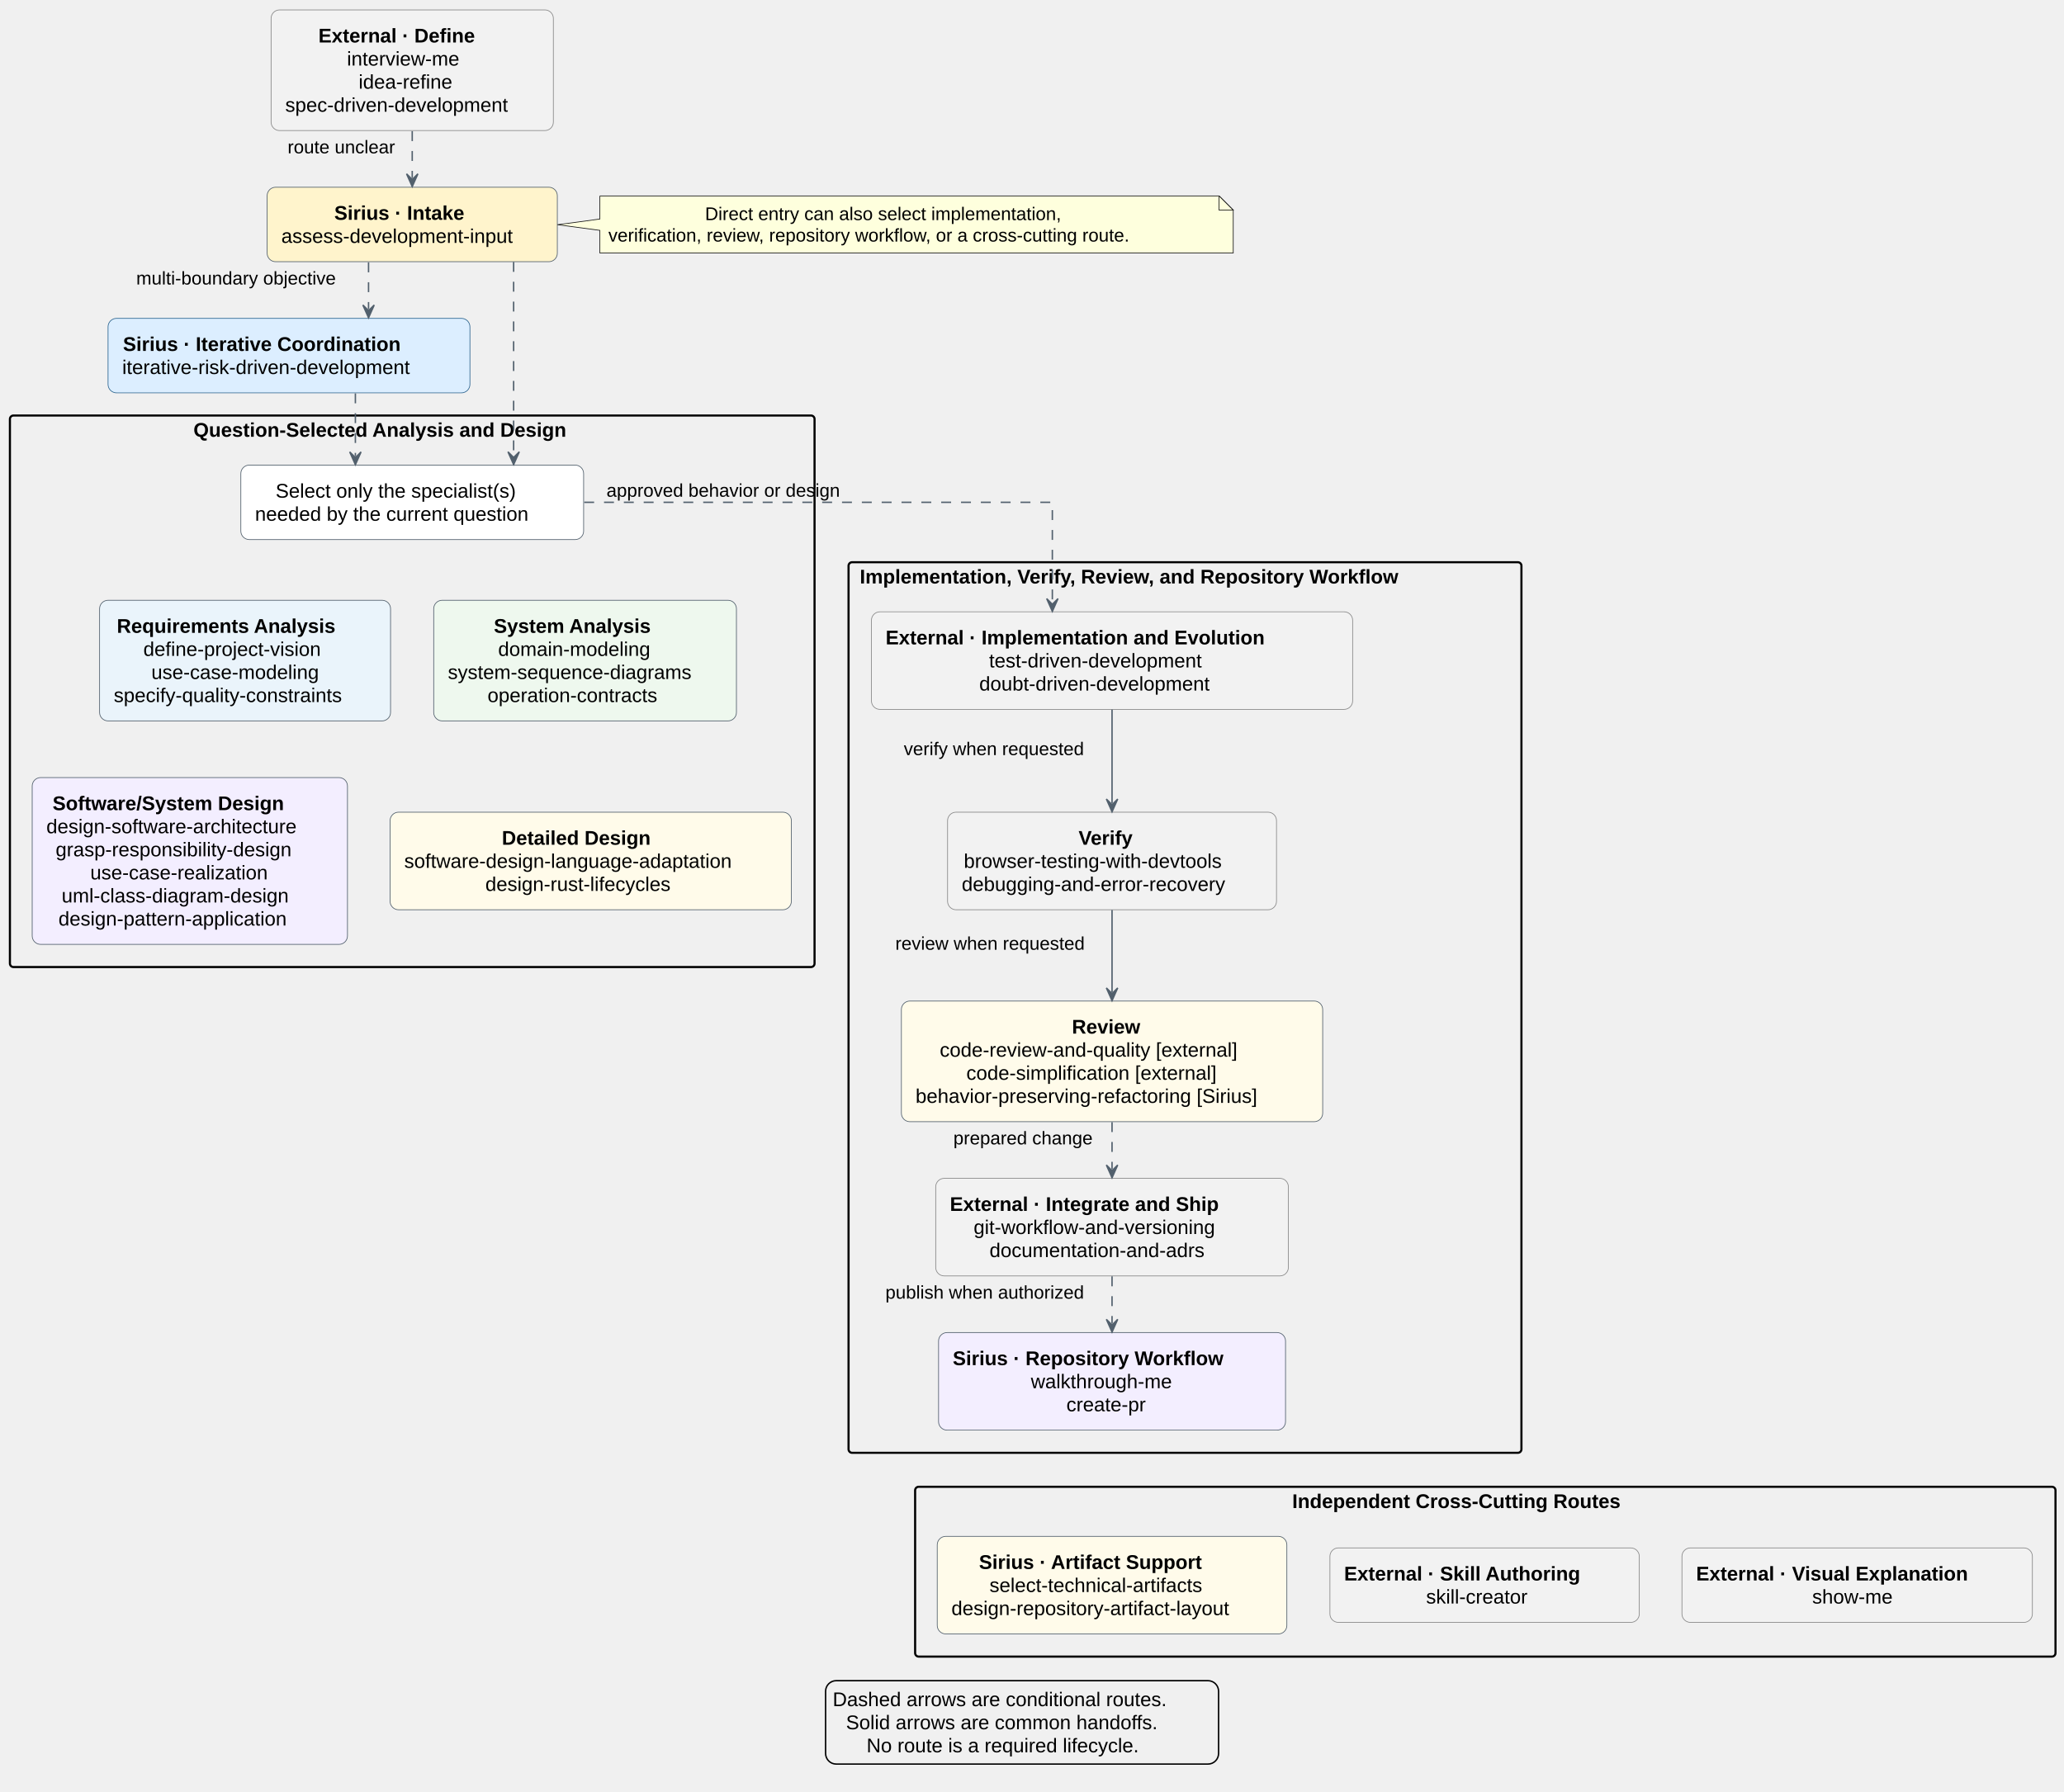
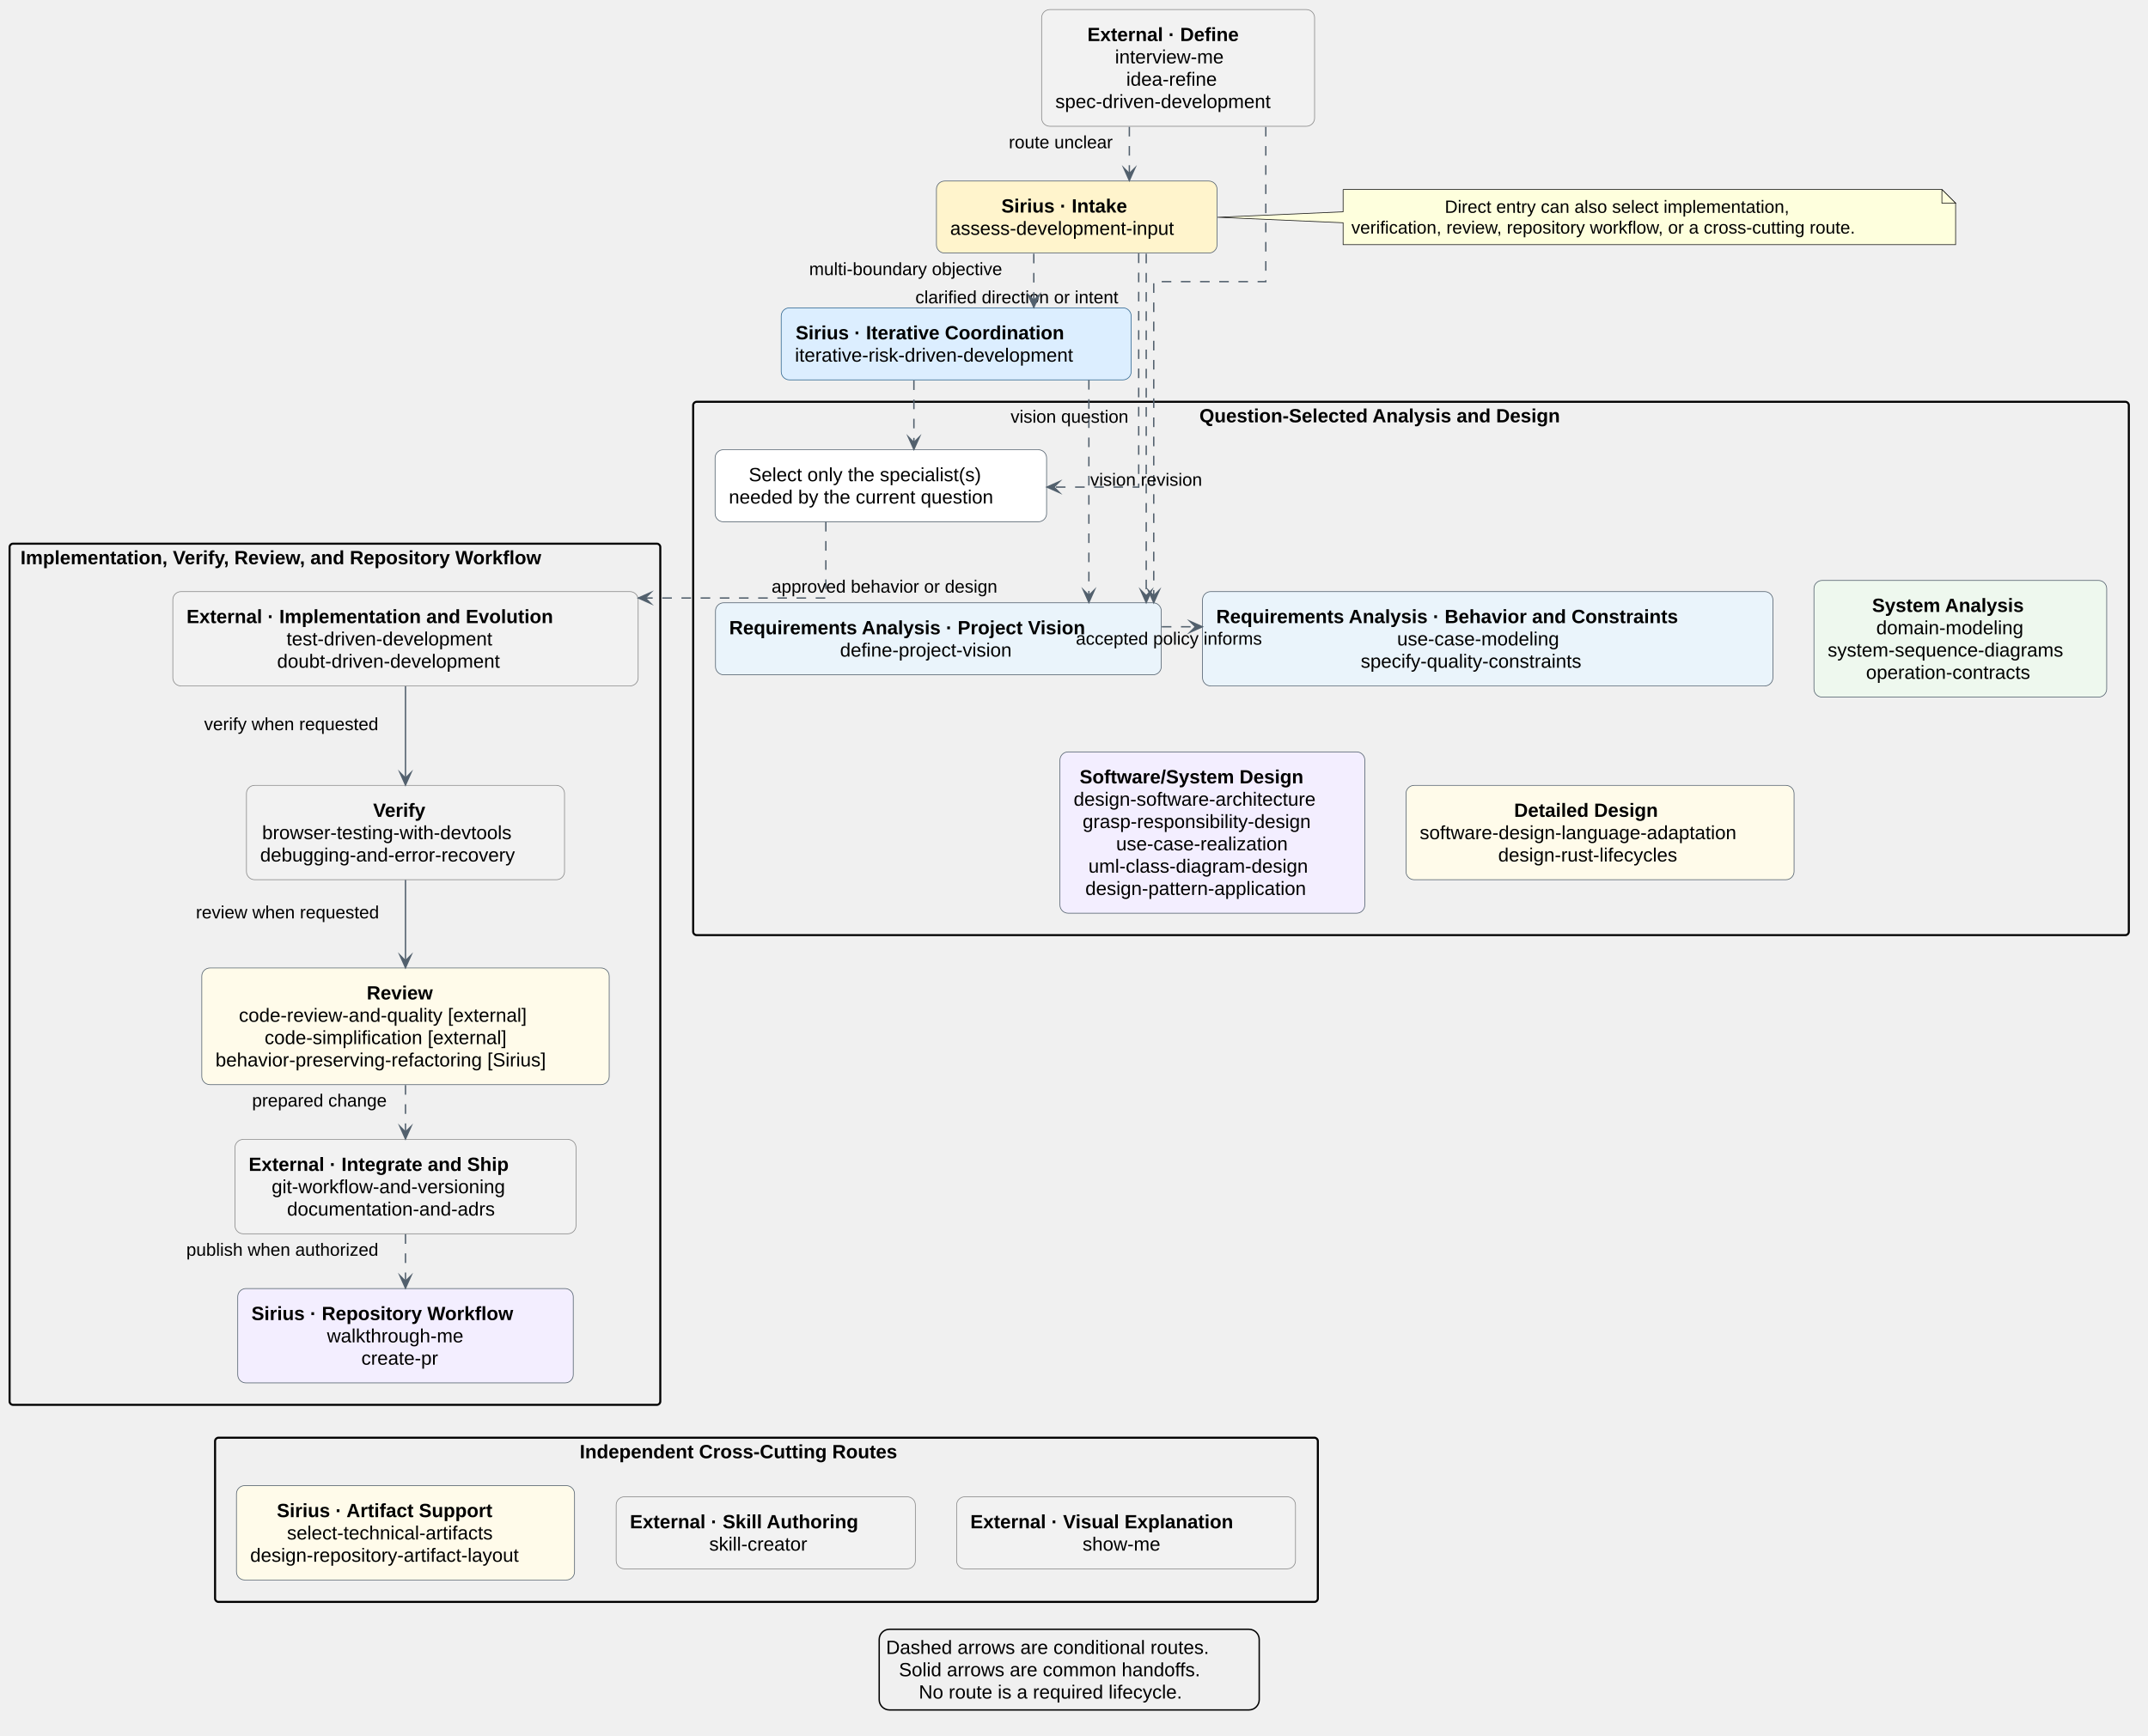
- <svg xmlns="http://www.w3.org/2000/svg" contentStyleType="text/css" data-diagram-type="CLASS" height="1265px" preserveAspectRatio="none" style="width:1457px;height:1265px;background:#FFFFFF;" version="1.1" viewBox="0 0 1457 1265" width="1457px" zoomAndPan="magnify">
+ <svg xmlns="http://www.w3.org/2000/svg" version="1.1" data-diagram-type="CLASS" style="width:1568px;height:1267px;background:#FFFFFF;" width="1568px" height="1267px" viewBox="0 0 1568 1267" zoomAndPan="magnify" preserveAspectRatio="none" contentStyleType="text/css">
  <defs />
-   <g>
-     <g class="cluster" data-qualified-name="analysis" data-source-line="47" id="ent0008">
-       <rect fill="none" height="389.41" rx="2.5" ry="2.5" style="stroke:#000000;stroke-width:1.5;" width="568" x="7" y="293.38" />
-       <text fill="#000000" font-family="Arial" font-size="14" font-weight="bold" lengthAdjust="spacing" textLength="308.896" x="136.552" y="308.375">Question-Selected Analysis and Design</text>
+   <g font-family="sans-serif" lengthAdjust="spacing">
+     <g class="cluster" data-qualified-name="analysis" id="ent0007" data-source-line="47">
+       <rect x="506" y="293.38" width="1048" height="389.41" fill="none" style="stroke:#000;stroke-width:1.5;" rx="2.5" ry="2.5" />
+       <text x="875.552" y="308.375" fill="#000" font-size="14" textLength="308.896" font-weight="700" font-family="Arial">Question-Selected Analysis and Design</text>
    </g>
-     <g class="cluster" data-qualified-name="delivery" data-source-line="84" id="ent0018">
-       <rect fill="none" height="628.79" rx="2.5" ry="2.5" style="stroke:#000000;stroke-width:1.5;" width="475" x="599" y="396.97" />
-       <text fill="#000000" font-family="Arial" font-size="14" font-weight="bold" lengthAdjust="spacing" textLength="459.122" x="606.939" y="411.965">Implementation, Verify, Review, and Repository Workflow</text>
+     <g class="cluster" data-qualified-name="delivery" id="ent0020" data-source-line="89">
+       <rect x="7" y="396.97" width="475" height="628.79" fill="none" style="stroke:#000;stroke-width:1.5;" rx="2.5" ry="2.5" />
+       <text x="14.939" y="411.965" fill="#000" font-size="14" textLength="459.122" font-weight="700" font-family="Arial">Implementation, Verify, Review, and Repository Workflow</text>
    </g>
-     <g class="cluster" data-qualified-name="crosscutting" data-source-line="118" id="ent0028">
-       <rect fill="none" height="119.89" rx="2.5" ry="2.5" style="stroke:#000000;stroke-width:1.5;" width="805" x="646" y="1049.76" />
-       <text fill="#000000" font-family="Arial" font-size="14" font-weight="bold" lengthAdjust="spacing" textLength="272.672" x="912.164" y="1064.755">Independent Cross-Cutting Routes</text>
+     <g class="cluster" data-qualified-name="crosscutting" id="ent0030" data-source-line="123">
+       <rect x="157" y="1049.76" width="805" height="119.89" fill="none" style="stroke:#000;stroke-width:1.5;" rx="2.5" ry="2.5" />
+       <text x="423.164" y="1064.755" fill="#000" font-size="14" textLength="272.672" font-weight="700" font-family="Arial">Independent Cross-Cutting Routes</text>
    </g>
-     <g class="entity" data-qualified-name="analysis.specialist" data-source-line="48" id="ent0009">
-       <rect fill="#FFFFFF" height="52.594" rx="6" ry="6" style="stroke:#52606D;stroke-width:0.5;" width="241.977" x="170.01" y="328.38" />
-       <text fill="#000000" font-family="Arial" font-size="14" lengthAdjust="spacing" textLength="192.869" x="194.564" y="351.375">Select only the specialist(s)</text>
-       <text fill="#000000" font-family="Arial" font-size="14" lengthAdjust="spacing" textLength="221.977" x="180.01" y="367.672">needed by the current question</text>
+     <g class="entity" data-qualified-name="analysis.specialist" id="ent0008" data-source-line="48">
+       <rect x="522.01" y="328.38" width="241.977" height="52.594" fill="#FFF" style="stroke:#52606D;stroke-width:0.5;" rx="6" ry="6" />
+       <text x="546.564" y="351.375" fill="#000" font-size="14" textLength="192.869" font-family="Arial">Select only the specialist(s)</text>
+       <text x="532.01" y="367.672" fill="#000" font-size="14" textLength="221.977" font-family="Arial">needed by the current question</text>
    </g>
-     <g class="entity" data-qualified-name="analysis.requirements" data-source-line="52" id="ent0010">
-       <rect fill="#EAF4FB" height="85.188" rx="6" ry="6" style="stroke:#52606D;stroke-width:0.5;" width="205.391" x="70.3" y="423.82" />
-       <text fill="#000000" font-family="Arial" font-size="14" font-weight="bold" lengthAdjust="spacing" textLength="181.05" x="82.47" y="446.815">Requirements Analysis</text>
-       <text fill="#000000" font-family="Arial" font-size="14" lengthAdjust="spacing" textLength="143.602" x="101.194" y="463.112">define-project-vision</text>
-       <text fill="#000000" font-family="Arial" font-size="14" lengthAdjust="spacing" textLength="132.31" x="106.841" y="479.409">use-case-modeling</text>
-       <text fill="#000000" font-family="Arial" font-size="14" lengthAdjust="spacing" textLength="185.391" x="80.3" y="495.706">specify-quality-constraints</text>
+     <g class="entity" data-qualified-name="analysis.vision" id="ent0009" data-source-line="52">
+       <rect x="522.3" y="440.12" width="325.409" height="52.594" fill="#EAF4FB" style="stroke:#52606D;stroke-width:0.5;" rx="6" ry="6" />
+       <text x="532.3" y="463.115" fill="#000" font-size="14" textLength="305.409" font-weight="700" font-family="Arial">Requirements Analysis · Project Vision</text>
+       <text x="613.203" y="479.412" fill="#000" font-size="14" textLength="143.603" font-family="Arial">define-project-vision</text>
    </g>
-     <g class="entity" data-qualified-name="analysis.systemAnalysis" data-source-line="58" id="ent0011">
-       <rect fill="#EEF8EE" height="85.188" rx="6" ry="6" style="stroke:#52606D;stroke-width:0.5;" width="213.69" x="306.16" y="423.82" />
-       <text fill="#000000" font-family="Arial" font-size="14" font-weight="bold" lengthAdjust="spacing" textLength="128.83" x="348.59" y="446.815">System Analysis</text>
-       <text fill="#000000" font-family="Arial" font-size="14" lengthAdjust="spacing" textLength="122.726" x="351.642" y="463.112">domain-modeling</text>
-       <text fill="#000000" font-family="Arial" font-size="14" lengthAdjust="spacing" textLength="193.69" x="316.16" y="479.409">system-sequence-diagrams</text>
-       <text fill="#000000" font-family="Arial" font-size="14" lengthAdjust="spacing" textLength="137.71" x="344.15" y="495.706">operation-contracts</text>
+     <g class="entity" data-qualified-name="analysis.requirements" id="ent0010" data-source-line="56">
+       <rect x="877.82" y="431.97" width="416.354" height="68.891" fill="#EAF4FB" style="stroke:#52606D;stroke-width:0.5;" rx="6" ry="6" />
+       <text x="887.82" y="454.965" fill="#000" font-size="14" textLength="396.354" font-weight="700" font-family="Arial">Requirements Analysis · Behavior and Constraints</text>
+       <text x="1019.842" y="471.262" fill="#000" font-size="14" textLength="132.31" font-family="Arial">use-case-modeling</text>
+       <text x="993.302" y="487.559" fill="#000" font-size="14" textLength="185.391" font-family="Arial">specify-quality-constraints</text>
    </g>
-     <g class="entity" data-qualified-name="analysis.softwareDesign" data-source-line="64" id="ent0012">
-       <rect fill="#F3EEFF" height="117.781" rx="6" ry="6" style="stroke:#52606D;stroke-width:0.5;" width="222.549" x="22.73" y="549.01" />
-       <text fill="#000000" font-family="Arial" font-size="14" font-weight="bold" lengthAdjust="spacing" textLength="193.806" x="37.102" y="572.005">Software/System Design</text>
-       <text fill="#000000" font-family="Arial" font-size="14" lengthAdjust="spacing" textLength="202.549" x="32.73" y="588.302">design-software-architecture</text>
-       <text fill="#000000" font-family="Arial" font-size="14" lengthAdjust="spacing" textLength="189.451" x="39.279" y="604.599">grasp-responsibility-design</text>
-       <text fill="#000000" font-family="Arial" font-size="14" lengthAdjust="spacing" textLength="140.54" x="63.734" y="620.896">use-case-realization</text>
-       <text fill="#000000" font-family="Arial" font-size="14" lengthAdjust="spacing" textLength="180.968" x="43.52" y="637.193">uml-class-diagram-design</text>
-       <text fill="#000000" font-family="Arial" font-size="14" lengthAdjust="spacing" textLength="185.459" x="41.275" y="653.49">design-pattern-application</text>
+     <g class="entity" data-qualified-name="analysis.systemAnalysis" id="ent0011" data-source-line="61">
+       <rect x="1324.16" y="423.82" width="213.689" height="85.188" fill="#EEF8EE" style="stroke:#52606D;stroke-width:0.5;" rx="6" ry="6" />
+       <text x="1366.59" y="446.815" fill="#000" font-size="14" textLength="128.83" font-weight="700" font-family="Arial">System Analysis</text>
+       <text x="1369.642" y="463.112" fill="#000" font-size="14" textLength="122.726" font-family="Arial">domain-modeling</text>
+       <text x="1334.16" y="479.409" fill="#000" font-size="14" textLength="193.689" font-family="Arial">system-sequence-diagrams</text>
+       <text x="1362.15" y="495.706" fill="#000" font-size="14" textLength="137.71" font-family="Arial">operation-contracts</text>
    </g>
-     <g class="entity" data-qualified-name="analysis.detailedDesign" data-source-line="72" id="ent0013">
-       <rect fill="#FFFBEA" height="68.891" rx="6" ry="6" style="stroke:#52606D;stroke-width:0.5;" width="283.272" x="275.36" y="573.45" />
-       <text fill="#000000" font-family="Arial" font-size="14" font-weight="bold" lengthAdjust="spacing" textLength="125.481" x="354.256" y="596.445">Detailed Design</text>
-       <text fill="#000000" font-family="Arial" font-size="14" lengthAdjust="spacing" textLength="263.272" x="285.36" y="612.742">software-design-language-adaptation</text>
-       <text fill="#000000" font-family="Arial" font-size="14" lengthAdjust="spacing" textLength="148.757" x="342.618" y="629.039">design-rust-lifecycles</text>
+     <g class="entity" data-qualified-name="analysis.softwareDesign" id="ent0012" data-source-line="67">
+       <rect x="773.73" y="549.01" width="222.549" height="117.781" fill="#F3EEFF" style="stroke:#52606D;stroke-width:0.5;" rx="6" ry="6" />
+       <text x="788.102" y="572.005" fill="#000" font-size="14" textLength="193.806" font-weight="700" font-family="Arial">Software/System Design</text>
+       <text x="783.73" y="588.302" fill="#000" font-size="14" textLength="202.549" font-family="Arial">design-software-architecture</text>
+       <text x="790.279" y="604.599" fill="#000" font-size="14" textLength="189.451" font-family="Arial">grasp-responsibility-design</text>
+       <text x="814.734" y="620.896" fill="#000" font-size="14" textLength="140.54" font-family="Arial">use-case-realization</text>
+       <text x="794.521" y="637.193" fill="#000" font-size="14" textLength="180.968" font-family="Arial">uml-class-diagram-design</text>
+       <text x="792.275" y="653.489" fill="#000" font-size="14" textLength="185.459" font-family="Arial">design-pattern-application</text>
    </g>
-     <g class="entity" data-qualified-name="delivery.implementation" data-source-line="85" id="ent0019">
-       <rect fill="#F2F2F2" height="68.891" rx="6" ry="6" style="stroke:#888888;stroke-width:0.5;" width="339.676" x="615.16" y="431.97" />
-       <text fill="#000000" font-family="Arial" font-size="14" font-weight="bold" lengthAdjust="spacing" textLength="319.676" x="625.16" y="454.965">External · Implementation and Evolution</text>
-       <text fill="#000000" font-family="Arial" font-size="14" lengthAdjust="spacing" textLength="173.647" x="698.175" y="471.262">test-driven-development</text>
-       <text fill="#000000" font-family="Arial" font-size="14" lengthAdjust="spacing" textLength="187.462" x="691.267" y="487.559">doubt-driven-development</text>
+     <g class="entity" data-qualified-name="analysis.detailedDesign" id="ent0013" data-source-line="75">
+       <rect x="1026.36" y="573.45" width="283.272" height="68.891" fill="#FFFBEA" style="stroke:#52606D;stroke-width:0.5;" rx="6" ry="6" />
+       <text x="1105.256" y="596.445" fill="#000" font-size="14" textLength="125.48" font-weight="700" font-family="Arial">Detailed Design</text>
+       <text x="1036.36" y="612.742" fill="#000" font-size="14" textLength="263.272" font-family="Arial">software-design-language-adaptation</text>
+       <text x="1093.618" y="629.039" fill="#000" font-size="14" textLength="148.757" font-family="Arial">design-rust-lifecycles</text>
    </g>
-     <g class="entity" data-qualified-name="delivery.verify" data-source-line="90" id="ent0020">
-       <rect fill="#F2F2F2" height="68.891" rx="6" ry="6" style="stroke:#888888;stroke-width:0.5;" width="232.194" x="668.9" y="573.45" />
-       <text fill="#000000" font-family="Arial" font-size="14" font-weight="bold" lengthAdjust="spacing" textLength="47.25" x="761.372" y="596.445">Verify</text>
-       <text fill="#000000" font-family="Arial" font-size="14" lengthAdjust="spacing" textLength="209.303" x="680.346" y="612.742">browser-testing-with-devtools</text>
-       <text fill="#000000" font-family="Arial" font-size="14" lengthAdjust="spacing" textLength="212.194" x="678.9" y="629.039">debugging-and-error-recovery</text>
+     <g class="entity" data-qualified-name="delivery.implementation" id="ent0021" data-source-line="90">
+       <rect x="126.16" y="431.97" width="339.676" height="68.891" fill="#F2F2F2" style="stroke:#888;stroke-width:0.5;" rx="6" ry="6" />
+       <text x="136.16" y="454.965" fill="#000" font-size="14" textLength="319.676" font-weight="700" font-family="Arial">External · Implementation and Evolution</text>
+       <text x="209.175" y="471.262" fill="#000" font-size="14" textLength="173.646" font-family="Arial">test-driven-development</text>
+       <text x="202.267" y="487.559" fill="#000" font-size="14" textLength="187.462" font-family="Arial">doubt-driven-development</text>
    </g>
-     <g class="entity" data-qualified-name="delivery.review" data-source-line="95" id="ent0021">
-       <rect fill="#FFFBEA" height="85.188" rx="6" ry="6" style="stroke:#52606D;stroke-width:0.5;" width="297.402" x="636.3" y="706.79" />
-       <text fill="#000000" font-family="Arial" font-size="14" font-weight="bold" lengthAdjust="spacing" textLength="56.629" x="756.687" y="729.785">Review</text>
-       <text fill="#000000" font-family="Arial" font-size="14" lengthAdjust="spacing" textLength="243.23" x="663.386" y="746.082">code-review-and-quality [external]</text>
-       <text fill="#000000" font-family="Arial" font-size="14" lengthAdjust="spacing" textLength="205.686" x="682.158" y="762.379">code-simplification [external]</text>
-       <text fill="#000000" font-family="Arial" font-size="14" lengthAdjust="spacing" textLength="277.402" x="646.3" y="778.676">behavior-preserving-refactoring [Sirius]</text>
+     <g class="entity" data-qualified-name="delivery.verify" id="ent0022" data-source-line="95">
+       <rect x="179.9" y="573.45" width="232.194" height="68.891" fill="#F2F2F2" style="stroke:#888;stroke-width:0.5;" rx="6" ry="6" />
+       <text x="272.372" y="596.445" fill="#000" font-size="14" textLength="47.25" font-weight="700" font-family="Arial">Verify</text>
+       <text x="191.346" y="612.742" fill="#000" font-size="14" textLength="209.303" font-family="Arial">browser-testing-with-devtools</text>
+       <text x="189.9" y="629.039" fill="#000" font-size="14" textLength="212.194" font-family="Arial">debugging-and-error-recovery</text>
    </g>
-     <g class="entity" data-qualified-name="delivery.integrate" data-source-line="101" id="ent0022">
-       <rect fill="#F2F2F2" height="68.891" rx="6" ry="6" style="stroke:#888888;stroke-width:0.5;" width="248.942" x="660.53" y="831.98" />
-       <text fill="#000000" font-family="Arial" font-size="14" font-weight="bold" lengthAdjust="spacing" textLength="228.942" x="670.53" y="854.975">External · Integrate and Ship</text>
-       <text fill="#000000" font-family="Arial" font-size="14" lengthAdjust="spacing" textLength="195.398" x="687.302" y="871.272">git-workflow-and-versioning</text>
-       <text fill="#000000" font-family="Arial" font-size="14" lengthAdjust="spacing" textLength="172.99" x="698.506" y="887.569">documentation-and-adrs</text>
+     <g class="entity" data-qualified-name="delivery.review" id="ent0023" data-source-line="100">
+       <rect x="147.3" y="706.79" width="297.402" height="85.188" fill="#FFFBEA" style="stroke:#52606D;stroke-width:0.5;" rx="6" ry="6" />
+       <text x="267.687" y="729.785" fill="#000" font-size="14" textLength="56.629" font-weight="700" font-family="Arial">Review</text>
+       <text x="174.386" y="746.082" fill="#000" font-size="14" textLength="243.229" font-family="Arial">code-review-and-quality [external]</text>
+       <text x="193.158" y="762.379" fill="#000" font-size="14" textLength="205.687" font-family="Arial">code-simplification [external]</text>
+       <text x="157.3" y="778.676" fill="#000" font-size="14" textLength="277.402" font-family="Arial">behavior-preserving-refactoring [Sirius]</text>
    </g>
-     <g class="entity" data-qualified-name="delivery.repository" data-source-line="106" id="ent0023">
-       <rect fill="#F3EEFF" height="68.891" rx="6" ry="6" style="stroke:#52606D;stroke-width:0.5;" width="244.93" x="662.54" y="940.87" />
-       <text fill="#000000" font-family="Arial" font-size="14" font-weight="bold" lengthAdjust="spacing" textLength="224.93" x="672.54" y="963.865">Sirius · Repository Workflow</text>
-       <text fill="#000000" font-family="Arial" font-size="14" lengthAdjust="spacing" textLength="114.645" x="727.682" y="980.162">walkthrough-me</text>
-       <text fill="#000000" font-family="Arial" font-size="14" lengthAdjust="spacing" textLength="64.442" x="752.784" y="996.459">create-pr</text>
+     <g class="entity" data-qualified-name="delivery.integrate" id="ent0024" data-source-line="106">
+       <rect x="171.53" y="831.98" width="248.942" height="68.891" fill="#F2F2F2" style="stroke:#888;stroke-width:0.5;" rx="6" ry="6" />
+       <text x="181.53" y="854.975" fill="#000" font-size="14" textLength="228.942" font-weight="700" font-family="Arial">External · Integrate and Ship</text>
+       <text x="198.302" y="871.272" fill="#000" font-size="14" textLength="195.398" font-family="Arial">git-workflow-and-versioning</text>
+       <text x="209.506" y="887.569" fill="#000" font-size="14" textLength="172.99" font-family="Arial">documentation-and-adrs</text>
    </g>
-     <g class="entity" data-qualified-name="crosscutting.support" data-source-line="119" id="ent0029">
-       <rect fill="#FFFBEA" height="68.891" rx="6" ry="6" style="stroke:#52606D;stroke-width:0.5;" width="246.789" x="661.61" y="1084.76" />
-       <text fill="#000000" font-family="Arial" font-size="14" font-weight="bold" lengthAdjust="spacing" textLength="187.893" x="691.058" y="1107.755">Sirius · Artifact Support</text>
-       <text fill="#000000" font-family="Arial" font-size="14" lengthAdjust="spacing" textLength="173.004" x="698.503" y="1124.052">select-technical-artifacts</text>
-       <text fill="#000000" font-family="Arial" font-size="14" lengthAdjust="spacing" textLength="226.789" x="671.61" y="1140.349">design-repository-artifact-layout</text>
+     <g class="entity" data-qualified-name="delivery.repository" id="ent0025" data-source-line="111">
+       <rect x="173.54" y="940.87" width="244.93" height="68.891" fill="#F3EEFF" style="stroke:#52606D;stroke-width:0.5;" rx="6" ry="6" />
+       <text x="183.54" y="963.865" fill="#000" font-size="14" textLength="224.93" font-weight="700" font-family="Arial">Sirius · Repository Workflow</text>
+       <text x="238.682" y="980.162" fill="#000" font-size="14" textLength="114.646" font-family="Arial">walkthrough-me</text>
+       <text x="263.784" y="996.459" fill="#000" font-size="14" textLength="64.442" font-family="Arial">create-pr</text>
    </g>
-     <g class="entity" data-qualified-name="crosscutting.authoring" data-source-line="124" id="ent0030">
-       <rect fill="#F2F2F2" height="52.594" rx="6" ry="6" style="stroke:#888888;stroke-width:0.5;" width="218.399" x="938.8" y="1092.91" />
-       <text fill="#000000" font-family="Arial" font-size="14" font-weight="bold" lengthAdjust="spacing" textLength="198.399" x="948.8" y="1115.905">External · Skill Authoring</text>
-       <text fill="#000000" font-family="Arial" font-size="14" lengthAdjust="spacing" textLength="82.578" x="1006.711" y="1132.202">skill-creator</text>
+     <g class="entity" data-qualified-name="crosscutting.support" id="ent0031" data-source-line="124">
+       <rect x="172.61" y="1084.76" width="246.789" height="68.891" fill="#FFFBEA" style="stroke:#52606D;stroke-width:0.5;" rx="6" ry="6" />
+       <text x="202.058" y="1107.755" fill="#000" font-size="14" textLength="187.893" font-weight="700" font-family="Arial">Sirius · Artifact Support</text>
+       <text x="209.503" y="1124.052" fill="#000" font-size="14" textLength="173.004" font-family="Arial">select-technical-artifacts</text>
+       <text x="182.61" y="1140.349" fill="#000" font-size="14" textLength="226.789" font-family="Arial">design-repository-artifact-layout</text>
    </g>
-     <g class="entity" data-qualified-name="crosscutting.visual" data-source-line="128" id="ent0031">
-       <rect fill="#F2F2F2" height="52.594" rx="6" ry="6" style="stroke:#888888;stroke-width:0.5;" width="247.37" x="1187.31" y="1092.91" />
-       <text fill="#000000" font-family="Arial" font-size="14" font-weight="bold" lengthAdjust="spacing" textLength="227.37" x="1197.31" y="1115.905">External · Visual Explanation</text>
-       <text fill="#000000" font-family="Arial" font-size="14" lengthAdjust="spacing" textLength="63.485" x="1279.252" y="1132.202">show-me</text>
+     <g class="entity" data-qualified-name="crosscutting.authoring" id="ent0032" data-source-line="129">
+       <rect x="449.8" y="1092.91" width="218.399" height="52.594" fill="#F2F2F2" style="stroke:#888;stroke-width:0.5;" rx="6" ry="6" />
+       <text x="459.8" y="1115.905" fill="#000" font-size="14" textLength="198.399" font-weight="700" font-family="Arial">External · Skill Authoring</text>
+       <text x="517.711" y="1132.202" fill="#000" font-size="14" textLength="82.578" font-family="Arial">skill-creator</text>
    </g>
-     <g class="entity" data-qualified-name="define" data-source-line="27" id="ent0002">
-       <rect fill="#F2F2F2" height="85.188" rx="6" ry="6" style="stroke:#888888;stroke-width:0.5;" width="199.252" x="191.37" y="7" />
-       <text fill="#000000" font-family="Arial" font-size="14" font-weight="bold" lengthAdjust="spacing" textLength="132.433" x="224.78" y="29.995">External · Define</text>
-       <text fill="#000000" font-family="Arial" font-size="14" lengthAdjust="spacing" textLength="92.162" x="244.915" y="46.292">interview-me</text>
-       <text fill="#000000" font-family="Arial" font-size="14" lengthAdjust="spacing" textLength="75.694" x="253.149" y="62.589">idea-refine</text>
-       <text fill="#000000" font-family="Arial" font-size="14" lengthAdjust="spacing" textLength="179.252" x="201.37" y="78.886">spec-driven-development</text>
+     <g class="entity" data-qualified-name="crosscutting.visual" id="ent0033" data-source-line="133">
+       <rect x="698.31" y="1092.91" width="247.37" height="52.594" fill="#F2F2F2" style="stroke:#888;stroke-width:0.5;" rx="6" ry="6" />
+       <text x="708.31" y="1115.905" fill="#000" font-size="14" textLength="227.37" font-weight="700" font-family="Arial">External · Visual Explanation</text>
+       <text x="790.252" y="1132.202" fill="#000" font-size="14" textLength="63.485" font-family="Arial">show-me</text>
    </g>
-     <g class="entity" data-qualified-name="assess" data-source-line="33" id="ent0003">
-       <rect fill="#FFF4CC" height="52.594" rx="6" ry="6" style="stroke:#52606D;stroke-width:0.5;" width="204.837" x="188.58" y="132.19" />
-       <text fill="#000000" font-family="Arial" font-size="14" font-weight="bold" lengthAdjust="spacing" textLength="110.072" x="235.962" y="155.185">Sirius · Intake</text>
-       <text fill="#000000" font-family="Arial" font-size="14" lengthAdjust="spacing" textLength="184.837" x="198.58" y="171.482">assess-development-input</text>
+     <g class="entity" data-qualified-name="define" id="ent0001" data-source-line="27">
+       <rect x="760.37" y="7" width="199.252" height="85.188" fill="#F2F2F2" style="stroke:#888;stroke-width:0.5;" rx="6" ry="6" />
+       <text x="793.78" y="29.995" fill="#000" font-size="14" textLength="132.433" font-weight="700" font-family="Arial">External · Define</text>
+       <text x="813.915" y="46.292" fill="#000" font-size="14" textLength="92.162" font-family="Arial">interview-me</text>
+       <text x="822.149" y="62.589" fill="#000" font-size="14" textLength="75.694" font-family="Arial">idea-refine</text>
+       <text x="770.37" y="78.886" fill="#000" font-size="14" textLength="179.252" font-family="Arial">spec-driven-development</text>
    </g>
-     <g class="entity" data-qualified-name="iterative" data-source-line="37" id="ent0004">
-       <rect fill="#DCEEFF" height="52.594" rx="6" ry="6" style="stroke:#2F6690;stroke-width:0.5;" width="255.464" x="76.27" y="224.78" />
-       <text fill="#000000" font-family="Arial" font-size="14" font-weight="bold" lengthAdjust="spacing" textLength="234.411" x="86.796" y="247.775">Sirius · Iterative Coordination</text>
-       <text fill="#000000" font-family="Arial" font-size="14" lengthAdjust="spacing" textLength="235.464" x="86.27" y="264.072">iterative-risk-driven-development</text>
+     <g class="entity" data-qualified-name="assess" id="ent0002" data-source-line="33">
+       <rect x="683.58" y="132.19" width="204.837" height="52.594" fill="#FFF4CC" style="stroke:#52606D;stroke-width:0.5;" rx="6" ry="6" />
+       <text x="730.962" y="155.185" fill="#000" font-size="14" textLength="110.072" font-weight="700" font-family="Arial">Sirius · Intake</text>
+       <text x="693.58" y="171.482" fill="#000" font-size="14" textLength="184.837" font-family="Arial">assess-development-input</text>
    </g>
-     <g class="entity" data-qualified-name="GMN5" data-source-line="43" id="ent0006">
-       <path d="M423.45,138.35 L423.45,154.65 L393.49,158.65 L423.45,162.65 L423.45,178.616 A0,0 0 0 0 423.45,178.616 L870.556,178.616 A0,0 0 0 0 870.556,178.616 L870.556,148.35 L860.556,138.35 L423.45,138.35 A0,0 0 0 0 423.45,138.35" fill="#FEFFDD" style="stroke:#181818;stroke-width:0.5;" />
-       <path d="M860.556,138.35 L860.556,148.35 L870.556,148.35 L860.556,138.35" fill="#FEFFDD" style="stroke:#181818;stroke-width:0.5;" />
-       <text fill="#000000" font-family="Arial" font-size="13" lengthAdjust="spacing" textLength="289.663" x="497.671" y="155.417">Direct entry can also select implementation,</text>
-       <text fill="#000000" font-family="Arial" font-size="13" lengthAdjust="spacing" textLength="426.106" x="429.45" y="170.55">verification, review, repository workflow, or a cross-cutting route.</text>
+     <g class="entity" data-qualified-name="iterative" id="ent0003" data-source-line="37">
+       <rect x="570.27" y="224.78" width="255.464" height="52.594" fill="#DCEEFF" style="stroke:#2F6690;stroke-width:0.5;" rx="6" ry="6" />
+       <text x="580.796" y="247.775" fill="#000" font-size="14" textLength="234.411" font-weight="700" font-family="Arial">Sirius · Iterative Coordination</text>
+       <text x="580.27" y="264.072" fill="#000" font-size="14" textLength="235.464" font-family="Arial">iterative-risk-driven-development</text>
    </g>
-     <g class="link" data-entity-1="ent0019" data-entity-2="ent0020" data-link-type="dependency" data-source-line="112" id="lnk24">
-       <path codeLine="112" d="M785,501.03 C785,522.95 785,545.21 785,567.16" fill="none" id="implementation-to-verify" style="stroke:#52606D;stroke-width:1;" />
-       <polygon fill="#52606D" points="785,573.16,789,564.16,785,568.16,781,564.16,785,573.16" style="stroke:#52606D;stroke-width:1;" />
-       <text fill="#000000" font-family="Arial" font-size="13" lengthAdjust="spacing" textLength="146.244" x="638" y="533.157">verify when requested</text>
+     <g class="entity" data-qualified-name="GMN4" id="ent0005" data-source-line="43">
+       <path d="M980.45,138.35 L980.45,154.65 L888.79,158.65 L980.45,162.65 L980.45,178.616 A0,0 0 0 0 980.45,178.616 L1427.555,178.616 A0,0 0 0 0 1427.555,178.616 L1427.555,148.35 L1417.555,138.35 L980.45,138.35 A0,0 0 0 0 980.45,138.35" style="stroke:#181818;stroke-width:0.5;" fill="#FEFFDD" />
+       <path d="M1417.555,138.35 L1417.555,148.35 L1427.555,148.35 L1417.555,138.35" style="stroke:#181818;stroke-width:0.5;" fill="#FEFFDD" />
+       <text x="1054.671" y="155.417" fill="#000" font-size="13" textLength="289.663" font-family="Arial">Direct entry can also select implementation,</text>
+       <text x="986.45" y="170.55" fill="#000" font-size="13" textLength="426.105" font-family="Arial">verification, review, repository workflow, or a cross-cutting route.</text>
    </g>
-     <g class="link" data-entity-1="ent0020" data-entity-2="ent0021" data-link-type="dependency" data-source-line="113" id="lnk25">
-       <path codeLine="113" d="M785,642.51 C785,661.82 785,680.03 785,700.53" fill="none" id="verify-to-review" style="stroke:#52606D;stroke-width:1;" />
-       <polygon fill="#52606D" points="785,706.53,789,697.53,785,701.53,781,697.53,785,706.53" style="stroke:#52606D;stroke-width:1;" />
-       <text fill="#000000" font-family="Arial" font-size="13" lengthAdjust="spacing" textLength="152.604" x="632" y="670.587">review when requested</text>
+     <g class="link" data-entity-1="ent0009" data-entity-2="ent0010" id="lnk43" data-source-line="149" data-link-type="dependency">
+       <path d="M848.1,457.65 C857.86,457.65 862.74,457.65 872.65,457.65" style="stroke:#52606D;stroke-width:1;stroke-dasharray:7,7;" fill="none" id="vision-to-requirements-1" codeLine="149" />
+       <polygon points="877.65,457.65,868.65,453.65,872.65,457.65,868.65,461.65,877.65,457.65" fill="#52606D" style="stroke:#52606D;stroke-width:1;stroke-linejoin:miter;stroke-miterlimit:10;" />
+       <text x="785.37" y="470.717" fill="#000" font-size="13" textLength="155.556" font-family="Arial">accepted policy informs</text>
    </g>
-     <g class="link" data-entity-1="ent0021" data-entity-2="ent0022" data-link-type="dependency" data-source-line="114" id="lnk26">
-       <path codeLine="114" d="M785,792.3 C785,805.22 785,813.23 785,825.56" fill="none" id="review-to-integrate" style="stroke:#52606D;stroke-width:1;stroke-dasharray:7,7;" />
-       <polygon fill="#52606D" points="785,831.56,789,822.56,785,826.56,781,822.56,785,831.56" style="stroke:#52606D;stroke-width:1;" />
-       <text fill="#000000" font-family="Arial" font-size="13" lengthAdjust="spacing" textLength="111.382" x="673" y="807.997">prepared change</text>
+     <g class="link" data-entity-1="ent0021" data-entity-2="ent0022" id="lnk26" data-source-line="117" data-link-type="dependency">
+       <path d="M296,501.03 C296,522.95 296,546.21 296,568.16" style="stroke:#52606D;stroke-width:1;" fill="none" id="implementation-to-verify" codeLine="117" />
+       <polygon points="296,573.16,300,564.16,296,568.16,292,564.16,296,573.16" fill="#52606D" style="stroke:#52606D;stroke-width:1;stroke-linejoin:miter;stroke-miterlimit:10;" />
+       <text x="149" y="533.157" fill="#000" font-size="13" textLength="146.244" font-family="Arial">verify when requested</text>
    </g>
-     <g class="link" data-entity-1="ent0022" data-entity-2="ent0023" data-link-type="dependency" data-source-line="115" id="lnk27">
-       <path codeLine="115" d="M785,901.18 C785,913.75 785,921.94 785,934.52" fill="none" id="integrate-to-repository" style="stroke:#52606D;stroke-width:1;stroke-dasharray:7,7;" />
-       <polygon fill="#52606D" points="785,940.52,789,931.52,785,935.52,781,931.52,785,940.52" style="stroke:#52606D;stroke-width:1;" />
-       <text fill="#000000" font-family="Arial" font-size="13" lengthAdjust="spacing" textLength="159.878" x="625" y="916.917">publish when authorized</text>
+     <g class="link" data-entity-1="ent0022" data-entity-2="ent0023" id="lnk27" data-source-line="118" data-link-type="dependency">
+       <path d="M296,642.51 C296,661.82 296,681.03 296,701.53" style="stroke:#52606D;stroke-width:1;" fill="none" id="verify-to-review" codeLine="118" />
+       <polygon points="296,706.53,300,697.53,296,701.53,292,697.53,296,706.53" fill="#52606D" style="stroke:#52606D;stroke-width:1;stroke-linejoin:miter;stroke-miterlimit:10;" />
+       <text x="143" y="670.587" fill="#000" font-size="13" textLength="152.604" font-family="Arial">review when requested</text>
    </g>
-     <g class="link" data-entity-1="ent0002" data-entity-2="ent0003" data-link-type="dependency" data-source-line="137" id="lnk34">
-       <path codeLine="137" d="M291,92.63 C291,105.83 291,113.96 291,125.74" fill="none" id="define-to-assess" style="stroke:#52606D;stroke-width:1;stroke-dasharray:7,7;" />
-       <polygon fill="#52606D" points="291,131.74,295,122.74,291,126.74,287,122.74,291,131.74" style="stroke:#52606D;stroke-width:1;" />
-       <text fill="#000000" font-family="Arial" font-size="13" lengthAdjust="spacing" textLength="87.312" x="203" y="108.257">route unclear</text>
+     <g class="link" data-entity-1="ent0023" data-entity-2="ent0024" id="lnk28" data-source-line="119" data-link-type="dependency">
+       <path d="M296,792.3 C296,805.22 296,814.23 296,826.56" style="stroke:#52606D;stroke-width:1;stroke-dasharray:7,7;" fill="none" id="review-to-integrate" codeLine="119" />
+       <polygon points="296,831.56,300,822.56,296,826.56,292,822.56,296,831.56" fill="#52606D" style="stroke:#52606D;stroke-width:1;stroke-linejoin:miter;stroke-miterlimit:10;" />
+       <text x="184" y="807.997" fill="#000" font-size="13" textLength="111.382" font-family="Arial">prepared change</text>
    </g>
-     <g class="link" data-entity-1="ent0003" data-entity-2="ent0004" data-link-type="dependency" data-source-line="138" id="lnk35">
-       <path codeLine="138" d="M260.16,185.27 C260.16,197.55 260.16,206.08 260.16,218.36" fill="none" id="assess-to-iterative" style="stroke:#52606D;stroke-width:1;stroke-dasharray:7,7;" />
-       <polygon fill="#52606D" points="260.16,224.36,264.16,215.36,260.16,219.36,256.16,215.36,260.16,224.36" style="stroke:#52606D;stroke-width:1;" />
-       <text fill="#000000" font-family="Arial" font-size="13" lengthAdjust="spacing" textLength="163.351" x="96.16" y="200.877">multi-boundary objective</text>
+     <g class="link" data-entity-1="ent0024" data-entity-2="ent0025" id="lnk29" data-source-line="120" data-link-type="dependency">
+       <path d="M296,901.18 C296,913.75 296,922.94 296,935.52" style="stroke:#52606D;stroke-width:1;stroke-dasharray:7,7;" fill="none" id="integrate-to-repository" codeLine="120" />
+       <polygon points="296,940.52,300,931.52,296,935.52,292,931.52,296,940.52" fill="#52606D" style="stroke:#52606D;stroke-width:1;stroke-linejoin:miter;stroke-miterlimit:10;" />
+       <text x="136" y="916.917" fill="#000" font-size="13" textLength="159.878" font-family="Arial">publish when authorized</text>
    </g>
-     <g class="link" data-entity-1="ent0003" data-entity-2="ent0009" data-link-type="dependency" data-source-line="139" id="lnk36">
-       <path codeLine="139" d="M362.58,184.94 C362.58,222.39 362.58,284.45 362.58,322.01" fill="none" id="assess-to-specialist" style="stroke:#52606D;stroke-width:1;stroke-dasharray:7,7;" />
-       <polygon fill="#52606D" points="362.58,328.01,366.58,319.01,362.58,323.01,358.58,319.01,362.58,328.01" style="stroke:#52606D;stroke-width:1;" />
+     <g class="link" data-entity-1="ent0001" data-entity-2="ent0002" id="lnk36" data-source-line="142" data-link-type="dependency">
+       <path d="M824.4,92.63 C824.4,105.83 824.4,114.96 824.4,126.74" style="stroke:#52606D;stroke-width:1;stroke-dasharray:7,7;" fill="none" id="define-to-assess" codeLine="142" />
+       <polygon points="824.4,131.74,828.4,122.74,824.4,126.74,820.4,122.74,824.4,131.74" fill="#52606D" style="stroke:#52606D;stroke-width:1;stroke-linejoin:miter;stroke-miterlimit:10;" />
+       <text x="736.4" y="108.257" fill="#000" font-size="13" textLength="87.312" font-family="Arial">route unclear</text>
    </g>
-     <g class="link" data-entity-1="ent0004" data-entity-2="ent0009" data-link-type="dependency" data-source-line="140" id="lnk37">
-       <path codeLine="140" d="M250.87,277.76 C250.87,293.22 250.87,306.63 250.87,322.09" fill="none" id="iterative-to-specialist" style="stroke:#52606D;stroke-width:1;stroke-dasharray:7,7;" />
-       <polygon fill="#52606D" points="250.87,328.09,254.87,319.09,250.87,323.09,246.87,319.09,250.87,328.09" style="stroke:#52606D;stroke-width:1;" />
+     <g class="link" data-entity-1="ent0001" data-entity-2="ent0009" id="lnk37" data-source-line="143" data-link-type="dependency">
+       <path d="M924.02,92.65 C924.02,138.84 924.02,205.65 924.02,205.65 C924.02,205.65 842.21,205.65 842.21,205.65 C842.21,205.65 842.21,368.68 842.21,434.98" style="stroke:#52606D;stroke-width:1;stroke-dasharray:7,7;" fill="none" id="define-to-vision" codeLine="143" />
+       <polygon points="842.21,439.98,846.21,430.98,842.21,434.98,838.21,430.98,842.21,439.98" fill="#52606D" style="stroke:#52606D;stroke-width:1;stroke-linejoin:miter;stroke-miterlimit:10;" />
+       <text x="668.21" y="221.477" fill="#000" font-size="13" textLength="173.354" font-family="Arial">clarified direction or intent</text>
    </g>
-     <g class="link" data-entity-1="ent0009" data-entity-2="ent0019" data-link-type="dependency" data-source-line="141" id="lnk38">
-       <path codeLine="141" d="M412.39,354.65 C546.23,354.65 742.86,354.65 742.86,354.65 C742.86,354.65 742.86,392.86 742.86,425.66" fill="none" id="specialist-to-implementation" style="stroke:#52606D;stroke-width:1;stroke-dasharray:7,7;" />
-       <polygon fill="#52606D" points="742.86,431.66,746.86,422.66,742.86,426.66,738.86,422.66,742.86,431.66" style="stroke:#52606D;stroke-width:1;" />
-       <text fill="#000000" font-family="Arial" font-size="13" lengthAdjust="spacing" textLength="187.592" x="428.13" y="350.717">approved behavior or design</text>
+     <g class="link" data-entity-1="ent0002" data-entity-2="ent0003" id="lnk38" data-source-line="144" data-link-type="dependency">
+       <path d="M754.66,185.27 C754.66,197.55 754.66,207.08 754.66,219.36" style="stroke:#52606D;stroke-width:1;stroke-dasharray:7,7;" fill="none" id="assess-to-iterative" codeLine="144" />
+       <polygon points="754.66,224.36,758.66,215.36,754.66,219.36,750.66,215.36,754.66,224.36" fill="#52606D" style="stroke:#52606D;stroke-width:1;stroke-linejoin:miter;stroke-miterlimit:10;" />
+       <text x="590.66" y="200.877" fill="#000" font-size="13" textLength="163.351" font-family="Arial">multi-boundary objective</text>
    </g>
-     <g class="legend" data-source-line="144">
-       <rect fill="none" height="58.891" rx="7.5" ry="7.5" style="stroke:#000000;stroke-width:1;" width="277.415" x="582.793" y="1186.65" />
-       <text fill="#000000" font-family="Arial" font-size="14" lengthAdjust="spacing" textLength="267.415" x="587.793" y="1204.645">Dashed arrows are conditional routes.</text>
-       <text fill="#000000" font-family="Arial" font-size="14" lengthAdjust="spacing" textLength="248.623" x="597.188" y="1220.942">Solid arrows are common handoffs.</text>
-       <text fill="#000000" font-family="Arial" font-size="14" lengthAdjust="spacing" textLength="219.577" x="611.711" y="1237.239">No route is a required lifecycle.</text>
+     <g class="link" data-entity-1="ent0002" data-entity-2="ent0008" id="lnk39" data-source-line="145" data-link-type="dependency">
+       <path d="M831.23,185.08 C831.23,238.89 831.23,355.65 831.23,355.65 C831.23,355.65 805.76,355.65 769.33,355.65" style="stroke:#52606D;stroke-width:1;stroke-dasharray:7,7;" fill="none" id="assess-to-specialist" codeLine="145" />
+       <polygon points="764.33,355.65,773.33,359.65,769.33,355.65,773.33,351.65,764.33,355.65" fill="#52606D" style="stroke:#52606D;stroke-width:1;stroke-linejoin:miter;stroke-miterlimit:10;" />
+     </g>
+     <g class="link" data-entity-1="ent0002" data-entity-2="ent0009" id="lnk40" data-source-line="146" data-link-type="dependency">
+       <path d="M836.72,185.27 C836.72,243.66 836.72,376.78 836.72,434.91" style="stroke:#52606D;stroke-width:1;stroke-dasharray:7,7;" fill="none" id="assess-to-vision" codeLine="146" />
+       <polygon points="836.72,439.91,840.72,430.91,836.72,434.91,832.72,430.91,836.72,439.91" fill="#52606D" style="stroke:#52606D;stroke-width:1;stroke-linejoin:miter;stroke-miterlimit:10;" />
+       <text x="737.72" y="308.657" fill="#000" font-size="13" textLength="98.179" font-family="Arial">vision question</text>
+     </g>
+     <g class="link" data-entity-1="ent0003" data-entity-2="ent0008" id="lnk41" data-source-line="147" data-link-type="dependency">
+       <path d="M667.13,277.76 C667.13,293.22 667.13,307.63 667.13,323.09" style="stroke:#52606D;stroke-width:1;stroke-dasharray:7,7;" fill="none" id="iterative-to-specialist" codeLine="147" />
+       <polygon points="667.13,328.09,671.13,319.09,667.13,323.09,663.13,319.09,667.13,328.09" fill="#52606D" style="stroke:#52606D;stroke-width:1;stroke-linejoin:miter;stroke-miterlimit:10;" />
+     </g>
+     <g class="link" data-entity-1="ent0003" data-entity-2="ent0009" id="lnk42" data-source-line="148" data-link-type="dependency">
+       <path d="M794.86,277.48 C794.86,318.81 794.86,393.33 794.86,434.8" style="stroke:#52606D;stroke-width:1;stroke-dasharray:7,7;" fill="none" id="iterative-to-vision" codeLine="148" />
+       <polygon points="794.86,439.8,798.86,430.8,794.86,434.8,790.86,430.8,794.86,439.8" fill="#52606D" style="stroke:#52606D;stroke-width:1;stroke-linejoin:miter;stroke-miterlimit:10;" />
+       <text x="795.86" y="354.707" fill="#000" font-size="13" textLength="93.241" font-family="Arial">vision revision</text>
+     </g>
+     <g class="link" data-entity-1="ent0008" data-entity-2="ent0021" id="lnk44" data-source-line="150" data-link-type="dependency">
+       <path d="M602.86,381.06 C602.86,405.03 602.86,436.65 602.86,436.65 C602.86,436.65 541.83,436.65 471.03,436.65" style="stroke:#52606D;stroke-width:1;stroke-dasharray:7,7;" fill="none" id="specialist-to-implementation" codeLine="150" />
+       <polygon points="466.03,436.65,475.03,440.65,471.03,436.65,475.03,432.65,466.03,436.65" fill="#52606D" style="stroke:#52606D;stroke-width:1;stroke-linejoin:miter;stroke-miterlimit:10;" />
+       <text x="563.24" y="432.717" fill="#000" font-size="13" textLength="187.592" font-family="Arial">approved behavior or design</text>
+     </g>
+     <g class="legend" data-source-line="153">
+       <rect x="641.792" y="1189.65" width="277.415" height="58.891" fill="none" style="stroke:#000;stroke-width:1;" rx="7.5" ry="7.5" />
+       <text x="646.792" y="1207.645" fill="#000" font-size="14" textLength="267.415" font-family="Arial">Dashed arrows are conditional routes.</text>
+       <text x="656.188" y="1223.942" fill="#000" font-size="14" textLength="248.623" font-family="Arial">Solid arrows are common handoffs.</text>
+       <text x="670.711" y="1240.239" fill="#000" font-size="14" textLength="219.577" font-family="Arial">No route is a required lifecycle.</text>
    </g>
  </g>
</svg>
